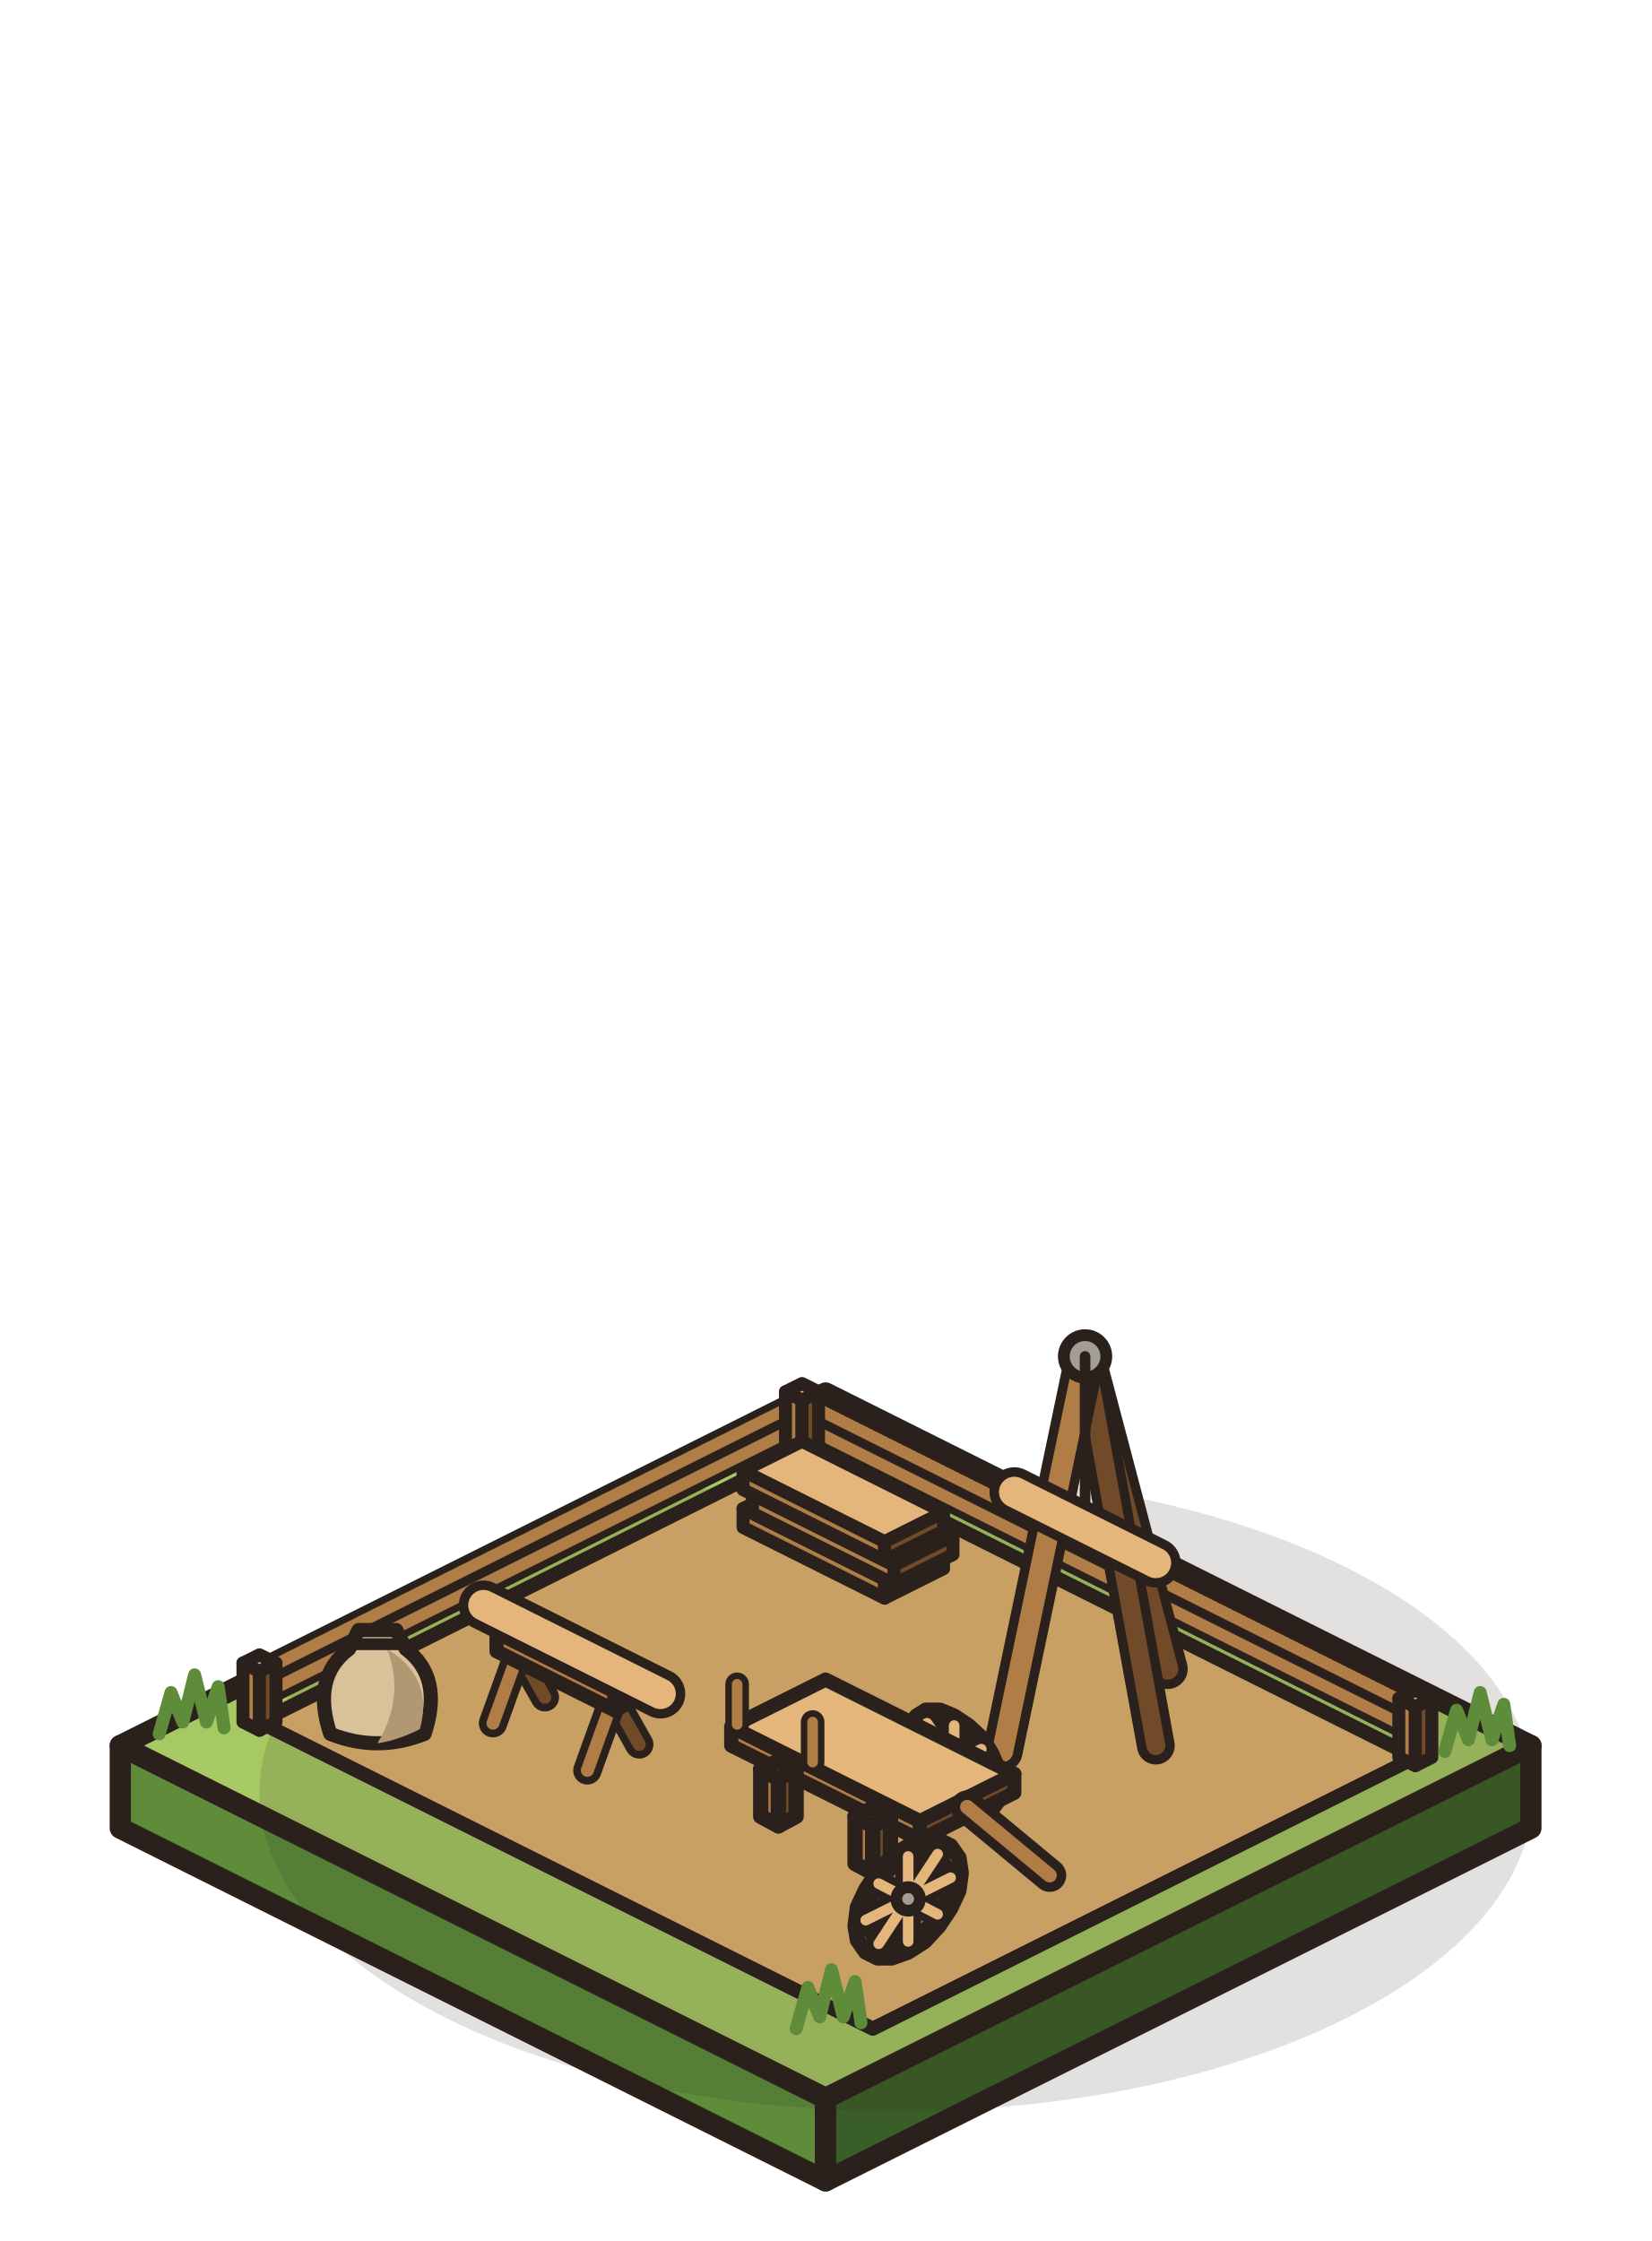
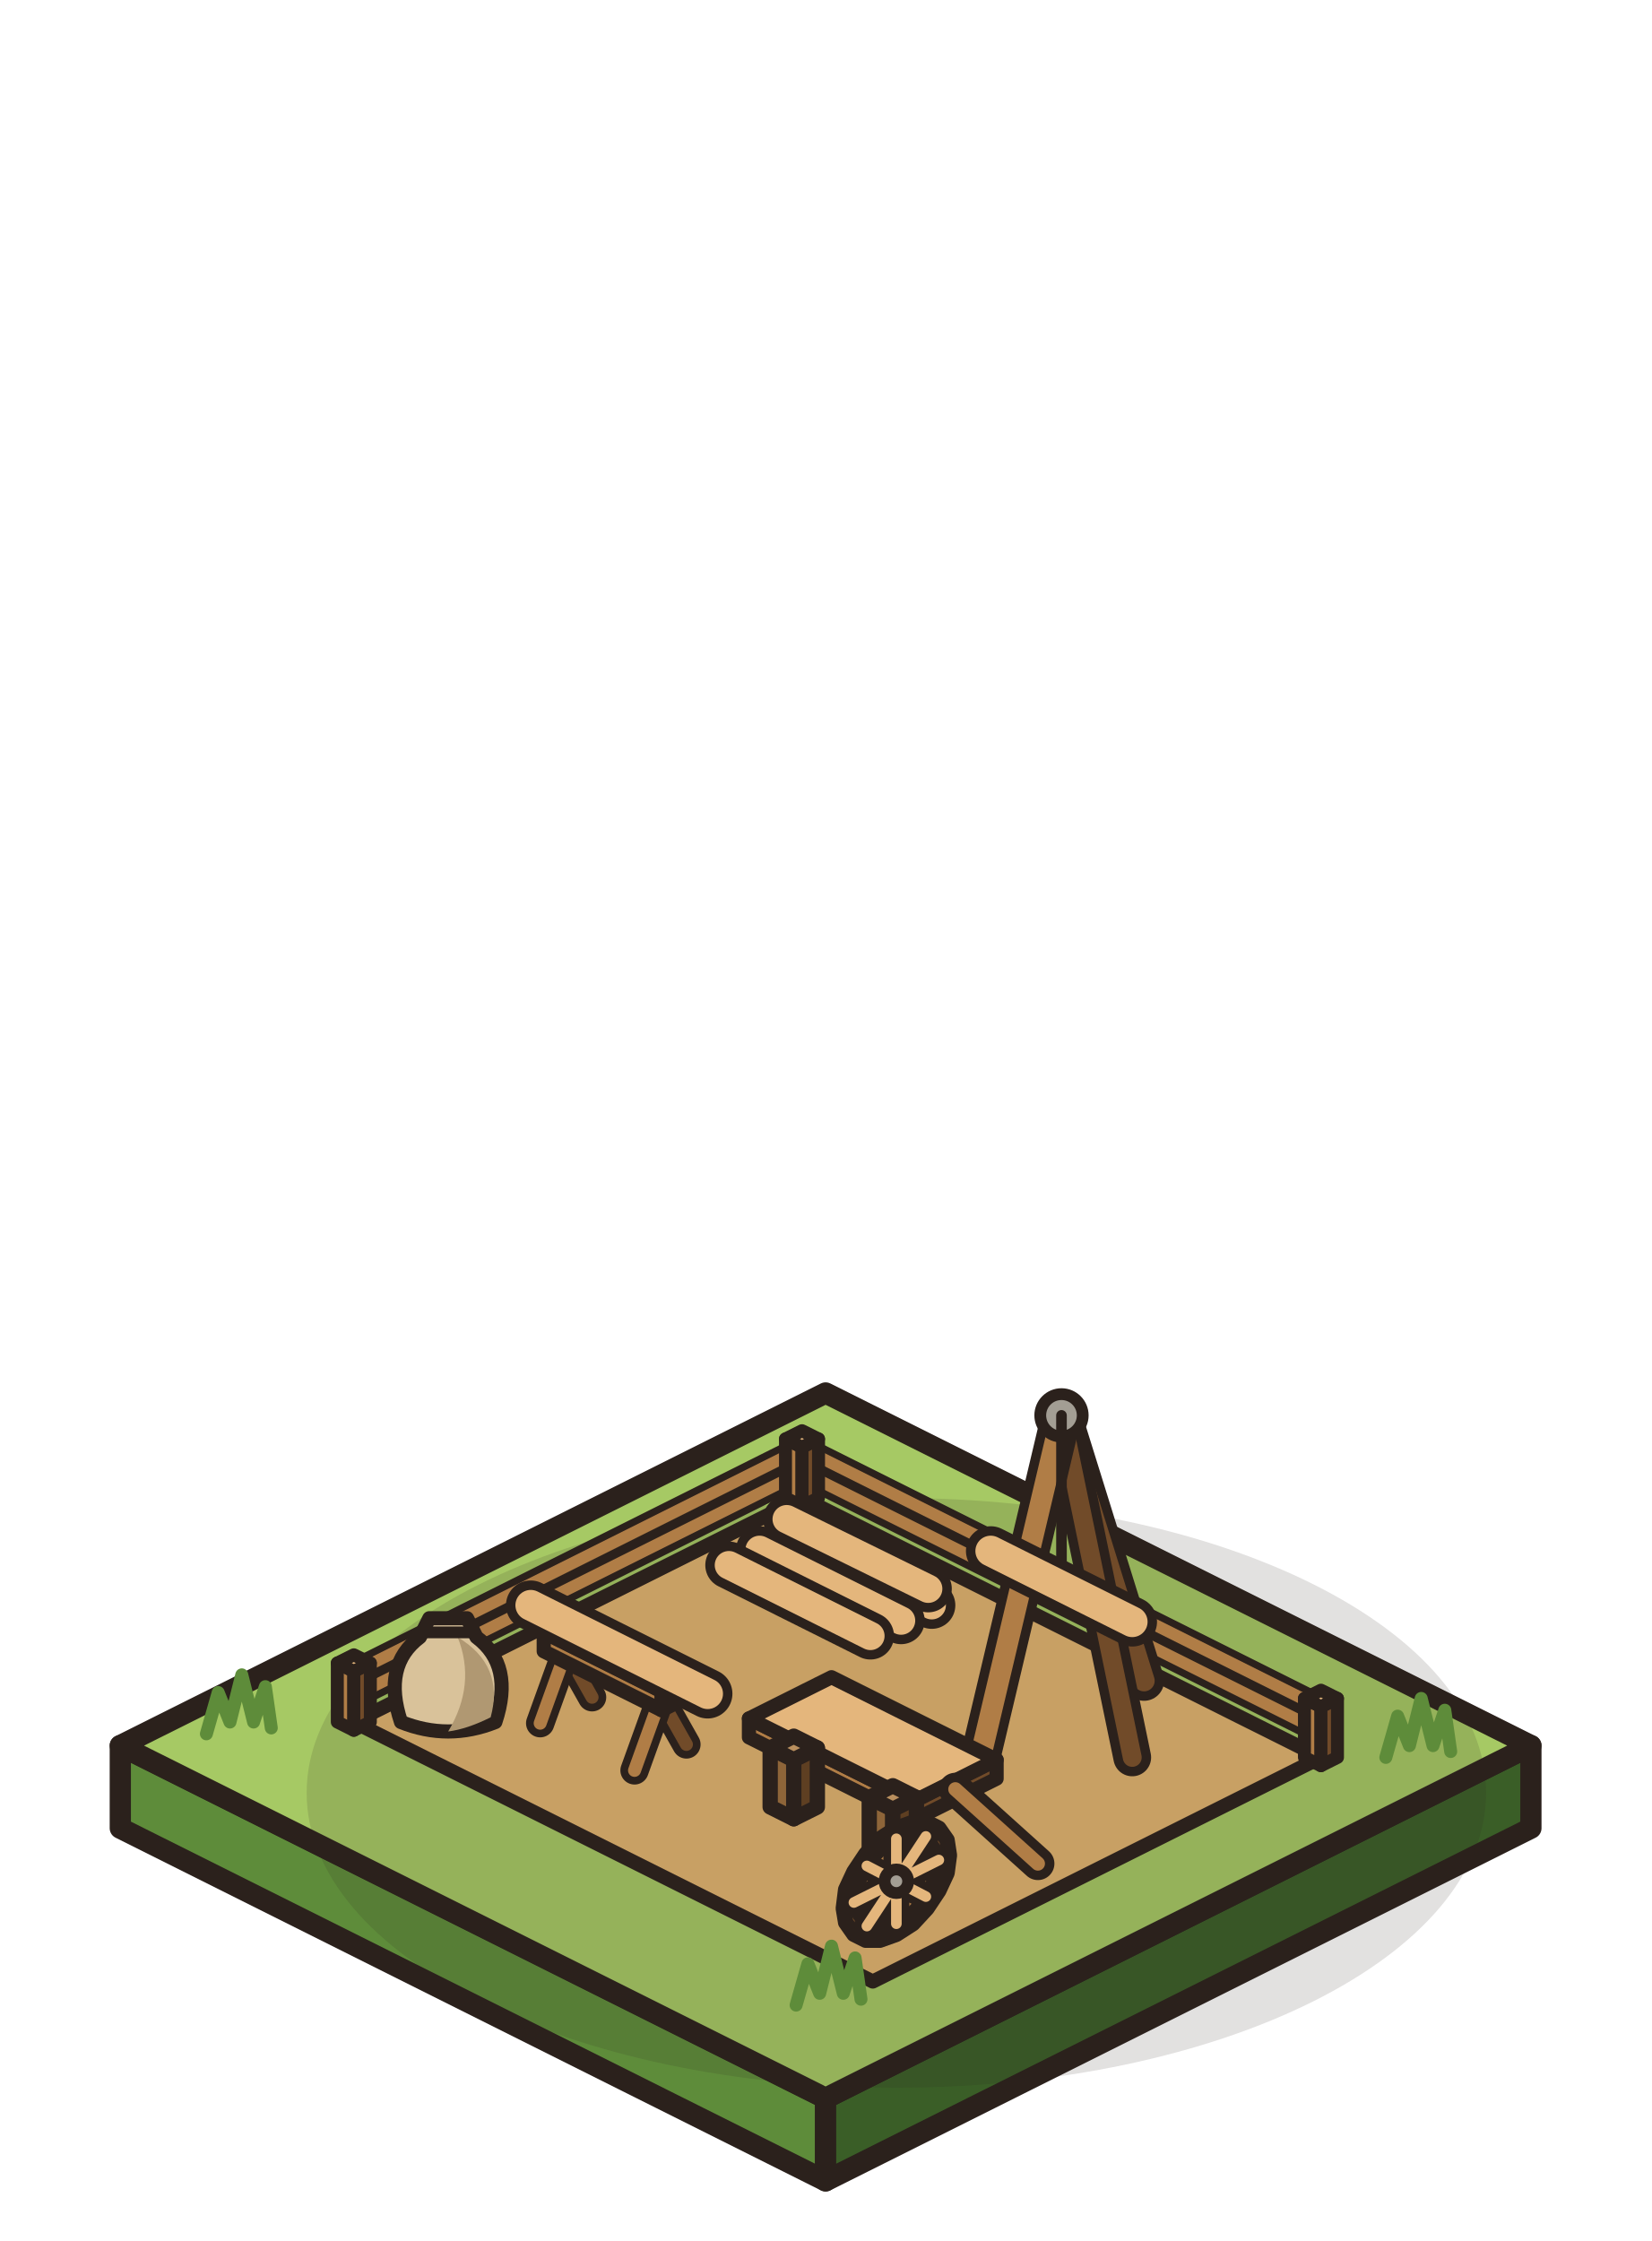
<svg xmlns="http://www.w3.org/2000/svg" viewBox="-70 -122 140 190" width="280" height="380">
  <path d="M-59.8 26L0 55.9L0 62.9L-59.8 33Z" fill="#5E8C3A" stroke="#2B211C" stroke-width="1.8" stroke-linejoin="round" />
  <path d="M59.8 26L0 55.9L0 62.9L59.8 33Z" fill="#3A5E27" stroke="#2B211C" stroke-width="1.8" stroke-linejoin="round" />
  <path d="M0 -3.9L59.8 26L0 55.9L-59.8 26Z" fill="#A6C964" stroke="#2B211C" stroke-width="1.8" stroke-linejoin="round" />
-   <ellipse cx="6" cy="30" rx="54" ry="27" fill="#2B211C" opacity="0.14" />
+   <ellipse cx="6" cy="30" rx="50" ry="25" fill="#2B211C" opacity="0.14" />
  <g stroke="#2B211C" stroke-width="1.5" stroke-linejoin="round" stroke-linecap="round">
-     <path d="M-2 1L50 27L4 50L-48 24Z" fill="#C8A064" stroke-width="1.2" />
-     <path d="M-48 21.8L-2 -1.2" fill="none" stroke="#2B211C" stroke-width="2.2" />
-     <path d="M-48 21.8L-2 -1.2" fill="none" stroke="#B07D46" stroke-width="1" />
-     <path d="M-48 19.8L-2 -3.2" fill="none" stroke="#2B211C" stroke-width="2.2" />
-     <path d="M-48 19.8L-2 -3.2" fill="none" stroke="#B07D46" stroke-width="1" />
-     <path d="M-2 -1.2L50 24.8" fill="none" stroke="#2B211C" stroke-width="2.2" />
-     <path d="M-2 -1.2L50 24.8" fill="none" stroke="#B07D46" stroke-width="1" />
-     <path d="M-2 -3.2L50 22.8" fill="none" stroke="#2B211C" stroke-width="2.2" />
-     <path d="M-2 -3.2L50 22.8" fill="none" stroke="#B07D46" stroke-width="1" />
-     <path d="M-49.4 24L-48 24.7L-48 19.7L-49.4 19Z" fill="#B07D46" stroke-width="1.1" />
-     <path d="M-48 24.7L-46.6 24L-46.6 19L-48 19.7Z" fill="#714B29" stroke-width="1.1" />
-     <path d="M-48 18.3L-46.6 19L-48 19.7L-49.4 19Z" fill="#E4B67C" stroke-width="1.1" />
-     <path d="M-3.4 1L-2 1.7L-2 -3.3L-3.4 -4Z" fill="#B07D46" stroke-width="1.1" />
-     <path d="M-2 1.7L-0.6 1L-0.6 -4L-2 -3.3Z" fill="#714B29" stroke-width="1.1" />
-     <path d="M-2 -4.7L-0.6 -4L-2 -3.3L-3.4 -4Z" fill="#E4B67C" stroke-width="1.1" />
-     <path d="M48.6 27L50 27.7L50 22.7L48.6 22Z" fill="#B07D46" stroke-width="1.1" />
-     <path d="M50 27.7L51.4 27L51.4 22L50 22.7Z" fill="#714B29" stroke-width="1.1" />
-     <path d="M50 21.3L51.4 22L50 22.7L48.6 22Z" fill="#E4B67C" stroke-width="1.1" />
-     <path d="M-7 7.5L5 13.5L5 11.9L-7 5.9Z" fill="#B07D46" stroke-width="1.1" />
-     <path d="M5 13.5L10 11L10 9.4L5 11.9Z" fill="#714B29" stroke-width="1.1" />
-     <path d="M-2 3.4L10 9.4L5 11.9L-7 5.9Z" fill="#E4B67C" stroke-width="1.1" />
-     <path d="M-6.2 6.3L5.8 12.3L5.8 10.7L-6.2 4.7Z" fill="#B07D46" stroke-width="1.1" />
-     <path d="M5.8 12.3L10.8 9.8L10.8 8.2L5.8 10.7Z" fill="#714B29" stroke-width="1.1" />
-     <path d="M-1.2 2.2L10.8 8.2L5.8 10.7L-6.2 4.7Z" fill="#E4B67C" stroke-width="1.1" />
-     <path d="M-7 4.3L5 10.3L5 8.7L-7 2.7Z" fill="#B07D46" stroke-width="1.1" />
-     <path d="M5 10.3L10 7.8L10 6.2L5 8.7Z" fill="#714B29" stroke-width="1.1" />
-     <path d="M-2 0.2L10 6.2L5 8.7L-7 2.7Z" fill="#E4B67C" stroke-width="1.1" />
-     <path d="M29 19.5L22 -7" fill="none" stroke="#2B211C" stroke-width="3.4" />
-     <path d="M29 19.5L22 -7" fill="none" stroke="#714B29" stroke-width="1.8" />
-     <path d="M28 26L22 -7" fill="none" stroke="#2B211C" stroke-width="3.2" />
-     <path d="M28 26L22 -7" fill="none" stroke="#714B29" stroke-width="1.6" />
-     <path d="M15 26.5L22 -7" fill="none" stroke="#2B211C" stroke-width="3.4" />
-     <path d="M15 26.5L22 -7" fill="none" stroke="#B07D46" stroke-width="1.8" />
-     <circle cx="22" cy="-7" r="1.8" fill="#A39E94" stroke-width="1" />
-     <path d="M22 -7L22 7" fill="none" stroke="#2B211C" stroke-width="0.9" />
-     <path d="M16 4.5L28 10.5" fill="none" stroke="#2B211C" stroke-width="4.2" />
-     <path d="M16 4.5L28 10.5" fill="none" stroke="#E4B67C" stroke-width="2.6" />
-     <path d="M-23.8 21.9L-26 18" fill="none" stroke="#2B211C" stroke-width="2.4" />
-     <path d="M-23.8 21.9L-26 18" fill="none" stroke="#714B29" stroke-width="1.1" />
-     <path d="M-28.2 24.1L-26 18" fill="none" stroke="#2B211C" stroke-width="2.4" />
-     <path d="M-28.2 24.1L-26 18" fill="none" stroke="#B07D46" stroke-width="1.1" />
-     <path d="M-15.8 25.9L-18 22" fill="none" stroke="#2B211C" stroke-width="2.4" />
-     <path d="M-15.8 25.9L-18 22" fill="none" stroke="#714B29" stroke-width="1.1" />
-     <path d="M-20.2 28.1L-18 22" fill="none" stroke="#2B211C" stroke-width="2.4" />
-     <path d="M-20.2 28.1L-18 22" fill="none" stroke="#B07D46" stroke-width="1.1" />
-     <path d="M-27.9 18L-17.9 23L-17.9 21.4L-27.9 16.4Z" fill="#B07D46" stroke-width="1.2" />
-     <path d="M-17.9 23L-16.1 22.1L-16.1 20.5L-17.9 21.4Z" fill="#714B29" stroke-width="1.2" />
-     <path d="M-26.1 15.5L-16.1 20.5L-17.9 21.4L-27.9 16.4Z" fill="#E4B67C" stroke-width="1.2" />
-     <path d="M-29 14.1L-14 21.6" fill="none" stroke="#2B211C" stroke-width="4.2" />
-     <path d="M-29 14.1L-14 21.6" fill="none" stroke="#E4B67C" stroke-width="2.6" />
-     <path d="M14.9 29.5L14.7 28.1L14.1 26.7L13.3 25.4L12.1 24.3L10.9 23.5L9.7 23L8.5 23L7.7 23.5L7.1 24.3L6.9 25.5L7.1 26.8L7.7 28.2L8.5 29.5L9.7 30.6L10.9 31.5L12.1 31.9L13.3 31.9L14.1 31.4L14.7 30.6L14.9 29.5Z" fill="#714B29" stroke-width="1.3" />
-     <path d="M14 29L13.9 28L13.4 26.9L12.7 25.8L11.9 25L10.9 24.3L9.9 24L9.1 24L8.4 24.4L7.9 25L7.8 25.9L7.9 26.9L8.4 28L9.1 29.1L9.9 29.9L10.9 30.6L11.9 30.9L12.7 30.9L13.4 30.5L13.9 29.9L14 29Z" fill="#B07D46" stroke-width="1" />
-     <path d="M14.1 29.1L7.7 25.9M13.2 26.3L8.6 28.6M10.9 24.3L10.9 30.7M8.6 24.1L13.2 30.8" fill="none" stroke="#2B211C" stroke-width="2.2" />
-     <path d="M14.1 29.1L7.7 25.9M13.2 26.3L8.6 28.6M10.9 24.3L10.9 30.7M8.6 24.1L13.2 30.8" fill="none" stroke="#E4B67C" stroke-width="0.9" />
-     <circle cx="10.9" cy="27.5" r="0.9" fill="#A39E94" stroke-width="1" />
-     <path d="M-8 26L8 34L8 32.4L-8 24.4Z" fill="#B07D46" stroke-width="1.2" />
-     <path d="M8 34L16 30L16 28.4L8 32.4Z" fill="#714B29" stroke-width="1.2" />
-     <path d="M0 20.4L16 28.4L8 32.4L-8 24.4Z" fill="#E4B67C" stroke-width="1.2" />
-     <path d="M-7.5 24.2L-7.5 20.8" fill="none" stroke="#2B211C" stroke-width="2" />
-     <path d="M-7.5 24.2L-7.5 20.8" fill="none" stroke="#B07D46" stroke-width="0.9" />
-     <path d="M-1.1 27.4L-1.1 24" fill="none" stroke="#2B211C" stroke-width="2" />
-     <path d="M-1.1 27.4L-1.1 24" fill="none" stroke="#B07D46" stroke-width="0.9" />
-     <path d="M12 31.2L19 37" fill="none" stroke="#2B211C" stroke-width="2.8" />
-     <path d="M12 31.2L19 37" fill="none" stroke="#B07D46" stroke-width="1.2" />
-     <path d="M-5.5 32L-4 32.8L-4 28.8L-5.5 28Z" fill="#B07D46" stroke-width="1.3" />
-     <path d="M-4 32.8L-2.5 32L-2.5 28L-4 28.8Z" fill="#714B29" stroke-width="1.3" />
-     <path d="M-4 27.3L-2.5 28L-4 28.8L-5.5 28Z" fill="#E4B67C" stroke-width="1.3" />
-     <path d="M2.5 36L4 36.8L4 32.8L2.5 32Z" fill="#B07D46" stroke-width="1.3" />
-     <path d="M4 36.8L5.5 36L5.5 32L4 32.8Z" fill="#714B29" stroke-width="1.3" />
-     <path d="M4 31.3L5.5 32L4 32.8L2.5 32Z" fill="#E4B67C" stroke-width="1.3" />
-     <path d="M2.5 41.3L2.7 39.7L3.4 38.2L4.4 36.7L5.6 35.4L7 34.5L8.4 34L9.6 34L10.6 34.5L11.3 35.5L11.5 36.8L11.3 38.3L10.6 39.8L9.6 41.3L8.4 42.6L7 43.5L5.6 44L4.4 44L3.4 43.5L2.7 42.5L2.5 41.3Z" fill="#714B29" stroke-width="1.3" />
-     <path d="M3.5 40.8L3.7 39.6L4.2 38.4L4.9 37.2L5.9 36.2L7 35.5L8.1 35.1L9.1 35.1L9.8 35.5L10.3 36.2L10.5 37.2L10.3 38.4L9.8 39.6L9.1 40.8L8.1 41.8L7 42.5L5.9 42.9L4.9 42.9L4.2 42.5L3.7 41.8L3.5 40.8Z" fill="#B07D46" stroke-width="1" />
-     <path d="M3.4 40.8L10.6 37.2M4.5 37.7L9.5 40.3M7 35.4L7 42.6M9.5 35.2L4.5 42.8" fill="none" stroke="#2B211C" stroke-width="2.2" />
-     <path d="M3.4 40.8L10.6 37.2M4.5 37.7L9.5 40.3M7 35.4L7 42.6M9.5 35.2L4.5 42.8" fill="none" stroke="#E4B67C" stroke-width="0.9" />
-     <circle cx="7" cy="39" r="1" fill="#A39E94" stroke-width="1" />
-     <g transform="translate(-38 25)">
+     <path d="M-2 5L42 27L4 46L-40 24Z" fill="#C8A064" stroke-width="1.2" />
+     <path d="M-40 21.8L-2 2.8" fill="none" stroke="#2B211C" stroke-width="2.2" />
+     <path d="M-40 21.8L-2 2.8" fill="none" stroke="#B07D46" stroke-width="1" />
+     <path d="M-40 19.8L-2 0.8" fill="none" stroke="#2B211C" stroke-width="2.2" />
+     <path d="M-40 19.8L-2 0.8" fill="none" stroke="#B07D46" stroke-width="1" />
+     <path d="M-2 2.8L42 24.8" fill="none" stroke="#2B211C" stroke-width="2.2" />
+     <path d="M-2 2.8L42 24.8" fill="none" stroke="#B07D46" stroke-width="1" />
+     <path d="M-2 0.8L42 22.8" fill="none" stroke="#2B211C" stroke-width="2.2" />
+     <path d="M-2 0.8L42 22.8" fill="none" stroke="#B07D46" stroke-width="1" />
+     <path d="M-41.4 24L-40 24.7L-40 19.7L-41.4 19Z" fill="#B07D46" stroke-width="1.1" />
+     <path d="M-40 24.7L-38.6 24L-38.6 19L-40 19.7Z" fill="#714B29" stroke-width="1.1" />
+     <path d="M-40 18.3L-38.6 19L-40 19.7L-41.4 19Z" fill="#E4B67C" stroke-width="1.1" />
+     <path d="M-3.4 5L-2 5.7L-2 0.7L-3.4 0Z" fill="#B07D46" stroke-width="1.1" />
+     <path d="M-2 5.7L-0.6 5L-0.6 0L-2 0.7Z" fill="#714B29" stroke-width="1.1" />
+     <path d="M-2 -0.7L-0.6 0L-2 0.7L-3.4 0Z" fill="#E4B67C" stroke-width="1.1" />
+     <path d="M40.6 27L42 27.7L42 22.7L40.6 22Z" fill="#B07D46" stroke-width="1.1" />
+     <path d="M42 27.7L43.4 27L43.4 22L42 22.7Z" fill="#714B29" stroke-width="1.1" />
+     <path d="M42 21.3L43.4 22L42 22.7L40.6 22Z" fill="#E4B67C" stroke-width="1.1" />
+     <path d="M-3 8.1L9 14.1" fill="none" stroke="#2B211C" stroke-width="4" />
+     <path d="M-3 8.1L9 14.1" fill="none" stroke="#E4B67C" stroke-width="2.4" />
+     <path d="M-5.6 9.4L6.4 15.4" fill="none" stroke="#2B211C" stroke-width="4" />
+     <path d="M-5.6 9.4L6.4 15.4" fill="none" stroke="#E4B67C" stroke-width="2.4" />
+     <path d="M-8.2 10.7L3.8 16.7" fill="none" stroke="#2B211C" stroke-width="4" />
+     <path d="M-8.2 10.7L3.8 16.7" fill="none" stroke="#E4B67C" stroke-width="2.4" />
+     <path d="M-3.3 6.8L8.7 12.7" fill="none" stroke="#2B211C" stroke-width="4" />
+     <path d="M-3.3 6.8L8.7 12.7" fill="none" stroke="#E4B67C" stroke-width="2.4" />
+     <path d="M27 20.5L20 -2" fill="none" stroke="#2B211C" stroke-width="3.4" />
+     <path d="M27 20.5L20 -2" fill="none" stroke="#714B29" stroke-width="1.8" />
+     <path d="M26 27L20 -2" fill="none" stroke="#2B211C" stroke-width="3.2" />
+     <path d="M26 27L20 -2" fill="none" stroke="#714B29" stroke-width="1.6" />
+     <path d="M13 27.5L20 -2" fill="none" stroke="#2B211C" stroke-width="3.4" />
+     <path d="M13 27.5L20 -2" fill="none" stroke="#B07D46" stroke-width="1.8" />
+     <circle cx="20" cy="-2" r="1.8" fill="#A39E94" stroke-width="1" />
+     <path d="M20 -2L20 12" fill="none" stroke="#2B211C" stroke-width="0.9" />
+     <path d="M14 9.5L26 15.5" fill="none" stroke="#2B211C" stroke-width="4.2" />
+     <path d="M14 9.5L26 15.5" fill="none" stroke="#E4B67C" stroke-width="2.6" />
+     <path d="M-19.8 21.9L-22 18" fill="none" stroke="#2B211C" stroke-width="2.4" />
+     <path d="M-19.8 21.9L-22 18" fill="none" stroke="#714B29" stroke-width="1.1" />
+     <path d="M-24.2 24.1L-22 18" fill="none" stroke="#2B211C" stroke-width="2.4" />
+     <path d="M-24.2 24.1L-22 18" fill="none" stroke="#B07D46" stroke-width="1.1" />
+     <path d="M-11.8 25.9L-14 22" fill="none" stroke="#2B211C" stroke-width="2.4" />
+     <path d="M-11.8 25.9L-14 22" fill="none" stroke="#714B29" stroke-width="1.1" />
+     <path d="M-16.2 28.1L-14 22" fill="none" stroke="#2B211C" stroke-width="2.4" />
+     <path d="M-16.2 28.1L-14 22" fill="none" stroke="#B07D46" stroke-width="1.1" />
+     <path d="M-23.9 18L-13.9 23L-13.9 21.4L-23.9 16.4Z" fill="#B07D46" stroke-width="1.2" />
+     <path d="M-13.9 23L-12.1 22.1L-12.1 20.5L-13.9 21.4Z" fill="#714B29" stroke-width="1.2" />
+     <path d="M-22.1 15.5L-12.1 20.5L-13.9 21.4L-23.9 16.4Z" fill="#E4B67C" stroke-width="1.2" />
+     <path d="M-25 14.1L-10 21.6" fill="none" stroke="#2B211C" stroke-width="4.2" />
+     <path d="M-25 14.1L-10 21.6" fill="none" stroke="#E4B67C" stroke-width="2.6" />
+     <path d="M-6.5 25.3L7.5 32.3L7.5 30.7L-6.5 23.7Z" fill="#B07D46" stroke-width="1.2" />
+     <path d="M7.5 32.3L14.5 28.8L14.5 27.2L7.5 30.7Z" fill="#714B29" stroke-width="1.2" />
+     <path d="M0.5 20.2L14.5 27.2L7.5 30.7L-6.5 23.7Z" fill="#E4B67C" stroke-width="1.2" />
+     <path d="M11 29.7L18 36" fill="none" stroke="#2B211C" stroke-width="2.8" />
+     <path d="M11 29.7L18 36" fill="none" stroke="#B07D46" stroke-width="1.2" />
+     <path d="M-4.7 31.2L-2.7 32.2L-2.7 27.2L-4.7 26.2Z" fill="#8E6539" stroke-width="1.3" />
+     <path d="M-2.7 32.2L-0.7 31.2L-0.7 26.2L-2.7 27.2Z" fill="#5E3F22" stroke-width="1.3" />
+     <path d="M-2.7 25.2L-0.7 26.2L-2.7 27.2L-4.7 26.2Z" fill="#B98F5E" stroke-width="1.3" />
+     <path d="M3.7 35.4L5.7 36.4L5.7 31.4L3.7 30.4Z" fill="#8E6539" stroke-width="1.3" />
+     <path d="M5.7 36.4L7.7 35.4L7.7 30.4L5.7 31.4Z" fill="#5E3F22" stroke-width="1.3" />
+     <path d="M5.7 29.4L7.7 30.4L5.7 31.4L3.7 30.4Z" fill="#B98F5E" stroke-width="1.3" />
+     <path d="M1.5 39.8L1.7 38.2L2.4 36.7L3.4 35.2L4.6 33.9L6 33L7.4 32.5L8.6 32.5L9.6 33L10.3 34L10.5 35.3L10.3 36.8L9.6 38.3L8.6 39.8L7.4 41.1L6 42L4.6 42.5L3.4 42.5L2.4 42L1.7 41L1.5 39.8Z" fill="#714B29" stroke-width="1.3" />
+     <path d="M2.5 39.3L2.7 38.1L3.2 36.9L3.9 35.7L4.9 34.7L6 34L7.1 33.6L8.1 33.6L8.8 34L9.3 34.7L9.5 35.7L9.3 36.9L8.8 38.1L8.1 39.3L7.1 40.3L6 41L4.9 41.4L3.9 41.4L3.2 41L2.7 40.3L2.5 39.3Z" fill="#B07D46" stroke-width="1" />
+     <path d="M2.4 39.3L9.6 35.7M3.5 36.2L8.5 38.8M6 33.9L6 41.1M8.5 33.7L3.5 41.3" fill="none" stroke="#2B211C" stroke-width="2.2" />
+     <path d="M2.4 39.3L9.6 35.7M3.5 36.2L8.5 38.8M6 33.9L6 41.1M8.5 33.7L3.5 41.3" fill="none" stroke="#E4B67C" stroke-width="0.9" />
+     <circle cx="6" cy="37.5" r="1" fill="#A39E94" stroke-width="1" />
+     <g transform="translate(-32 24)">
      <path d="M-4 0Q-5.6 -4.8 -2.4 -7.2L-1.6 -8.8L1.6 -8.8L2.4 -7.2Q5.6 -4.8 4 0Q0 1.6 -4 0Z" fill="#D9C29A" stroke-width="1.2" />
      <path d="M0.8 -7.2Q4.8 -4.8 3.6 -0.4Q1.6 0.6 0 0.8Q2.4 -3.2 0.8 -7.2Z" fill="#B09872" stroke-width="0" stroke="none" />
      <path d="M-2 -7.6L2 -7.6" fill="none" stroke="#2B211C" stroke-width="1" />
    </g>
-     <path d="M-56.5 25l1 -3.5l1 2.5l1 -4l1 4l1 -3l0.5 3.5M52.5 26.5l1 -3.5l1 2.5l1 -4l1 4l1 -3l0.5 3.5M-2.5 50l1 -3.5l1 2.5l1 -4l1 4l1 -3l0.5 3.5" fill="none" stroke="#5E8C3A" stroke-width="1.1" />
+     <path d="M-52.5 25l1 -3.5l1 2.5l1 -4l1 4l1 -3l0.5 3.5M47.5 27l1 -3.5l1 2.5l1 -4l1 4l1 -3l0.5 3.5M-2.5 48l1 -3.5l1 2.5l1 -4l1 4l1 -3l0.5 3.5" fill="none" stroke="#5E8C3A" stroke-width="1.1" />
  </g>
</svg>
